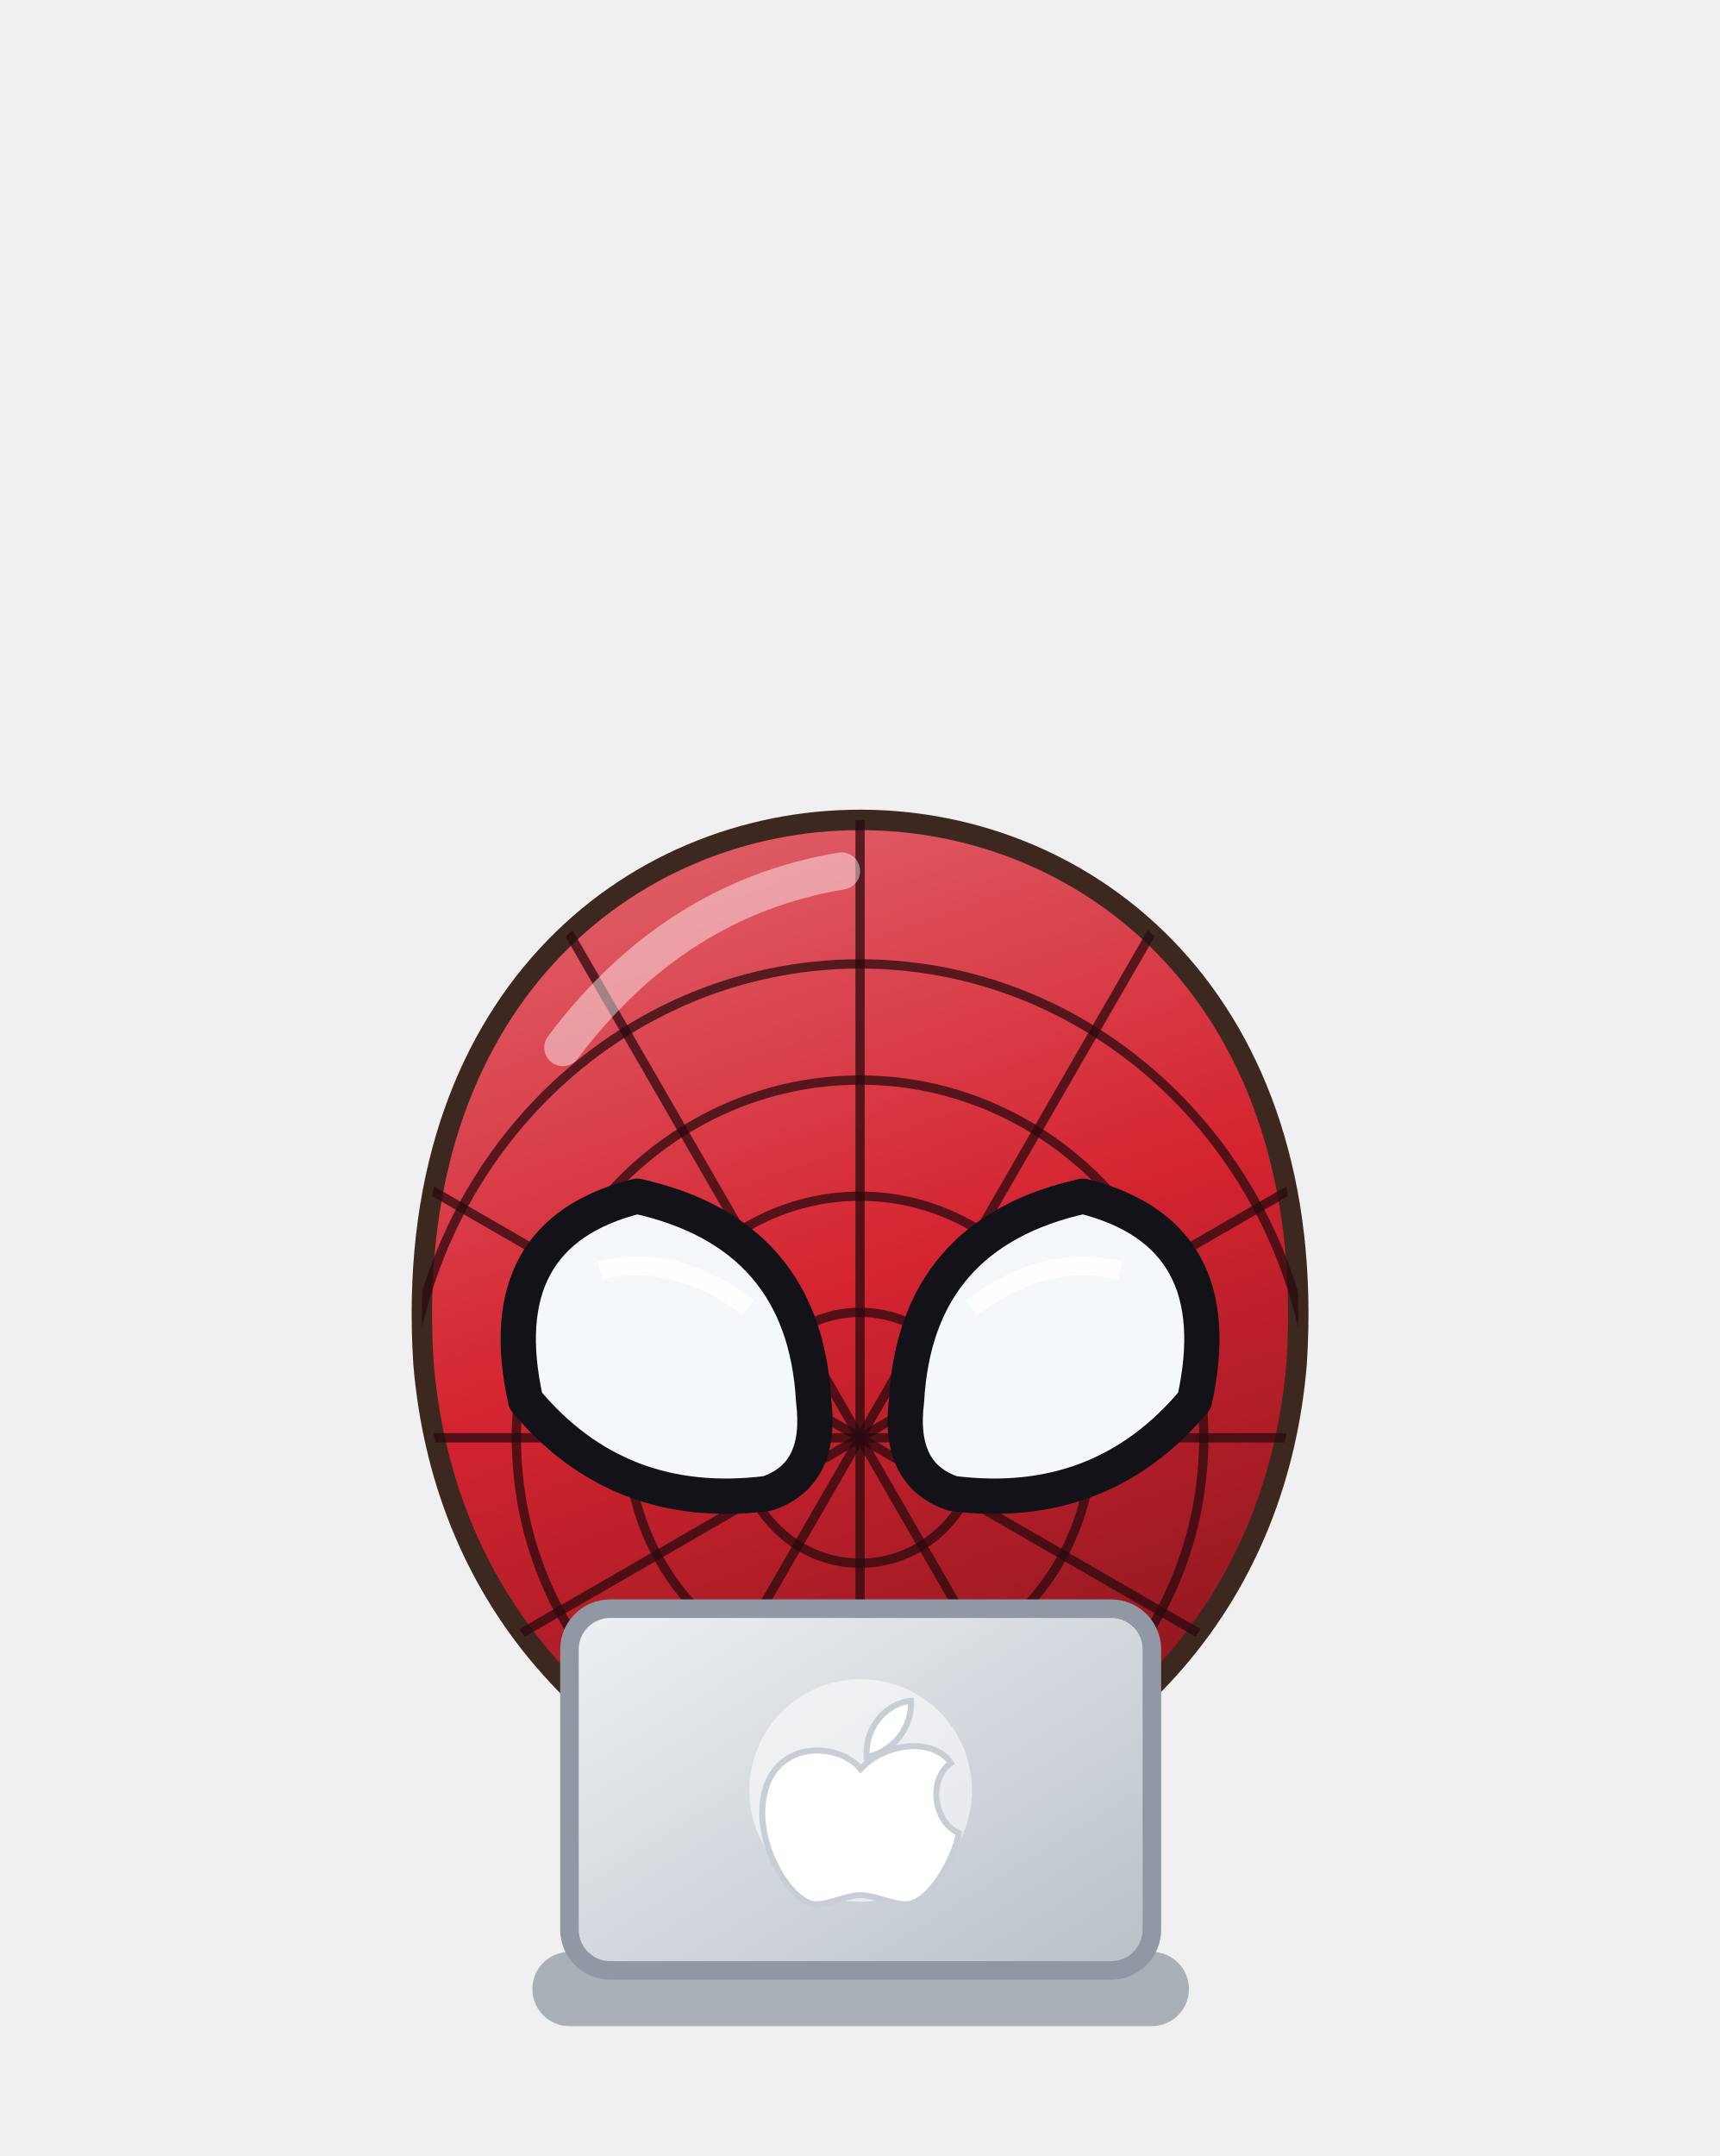
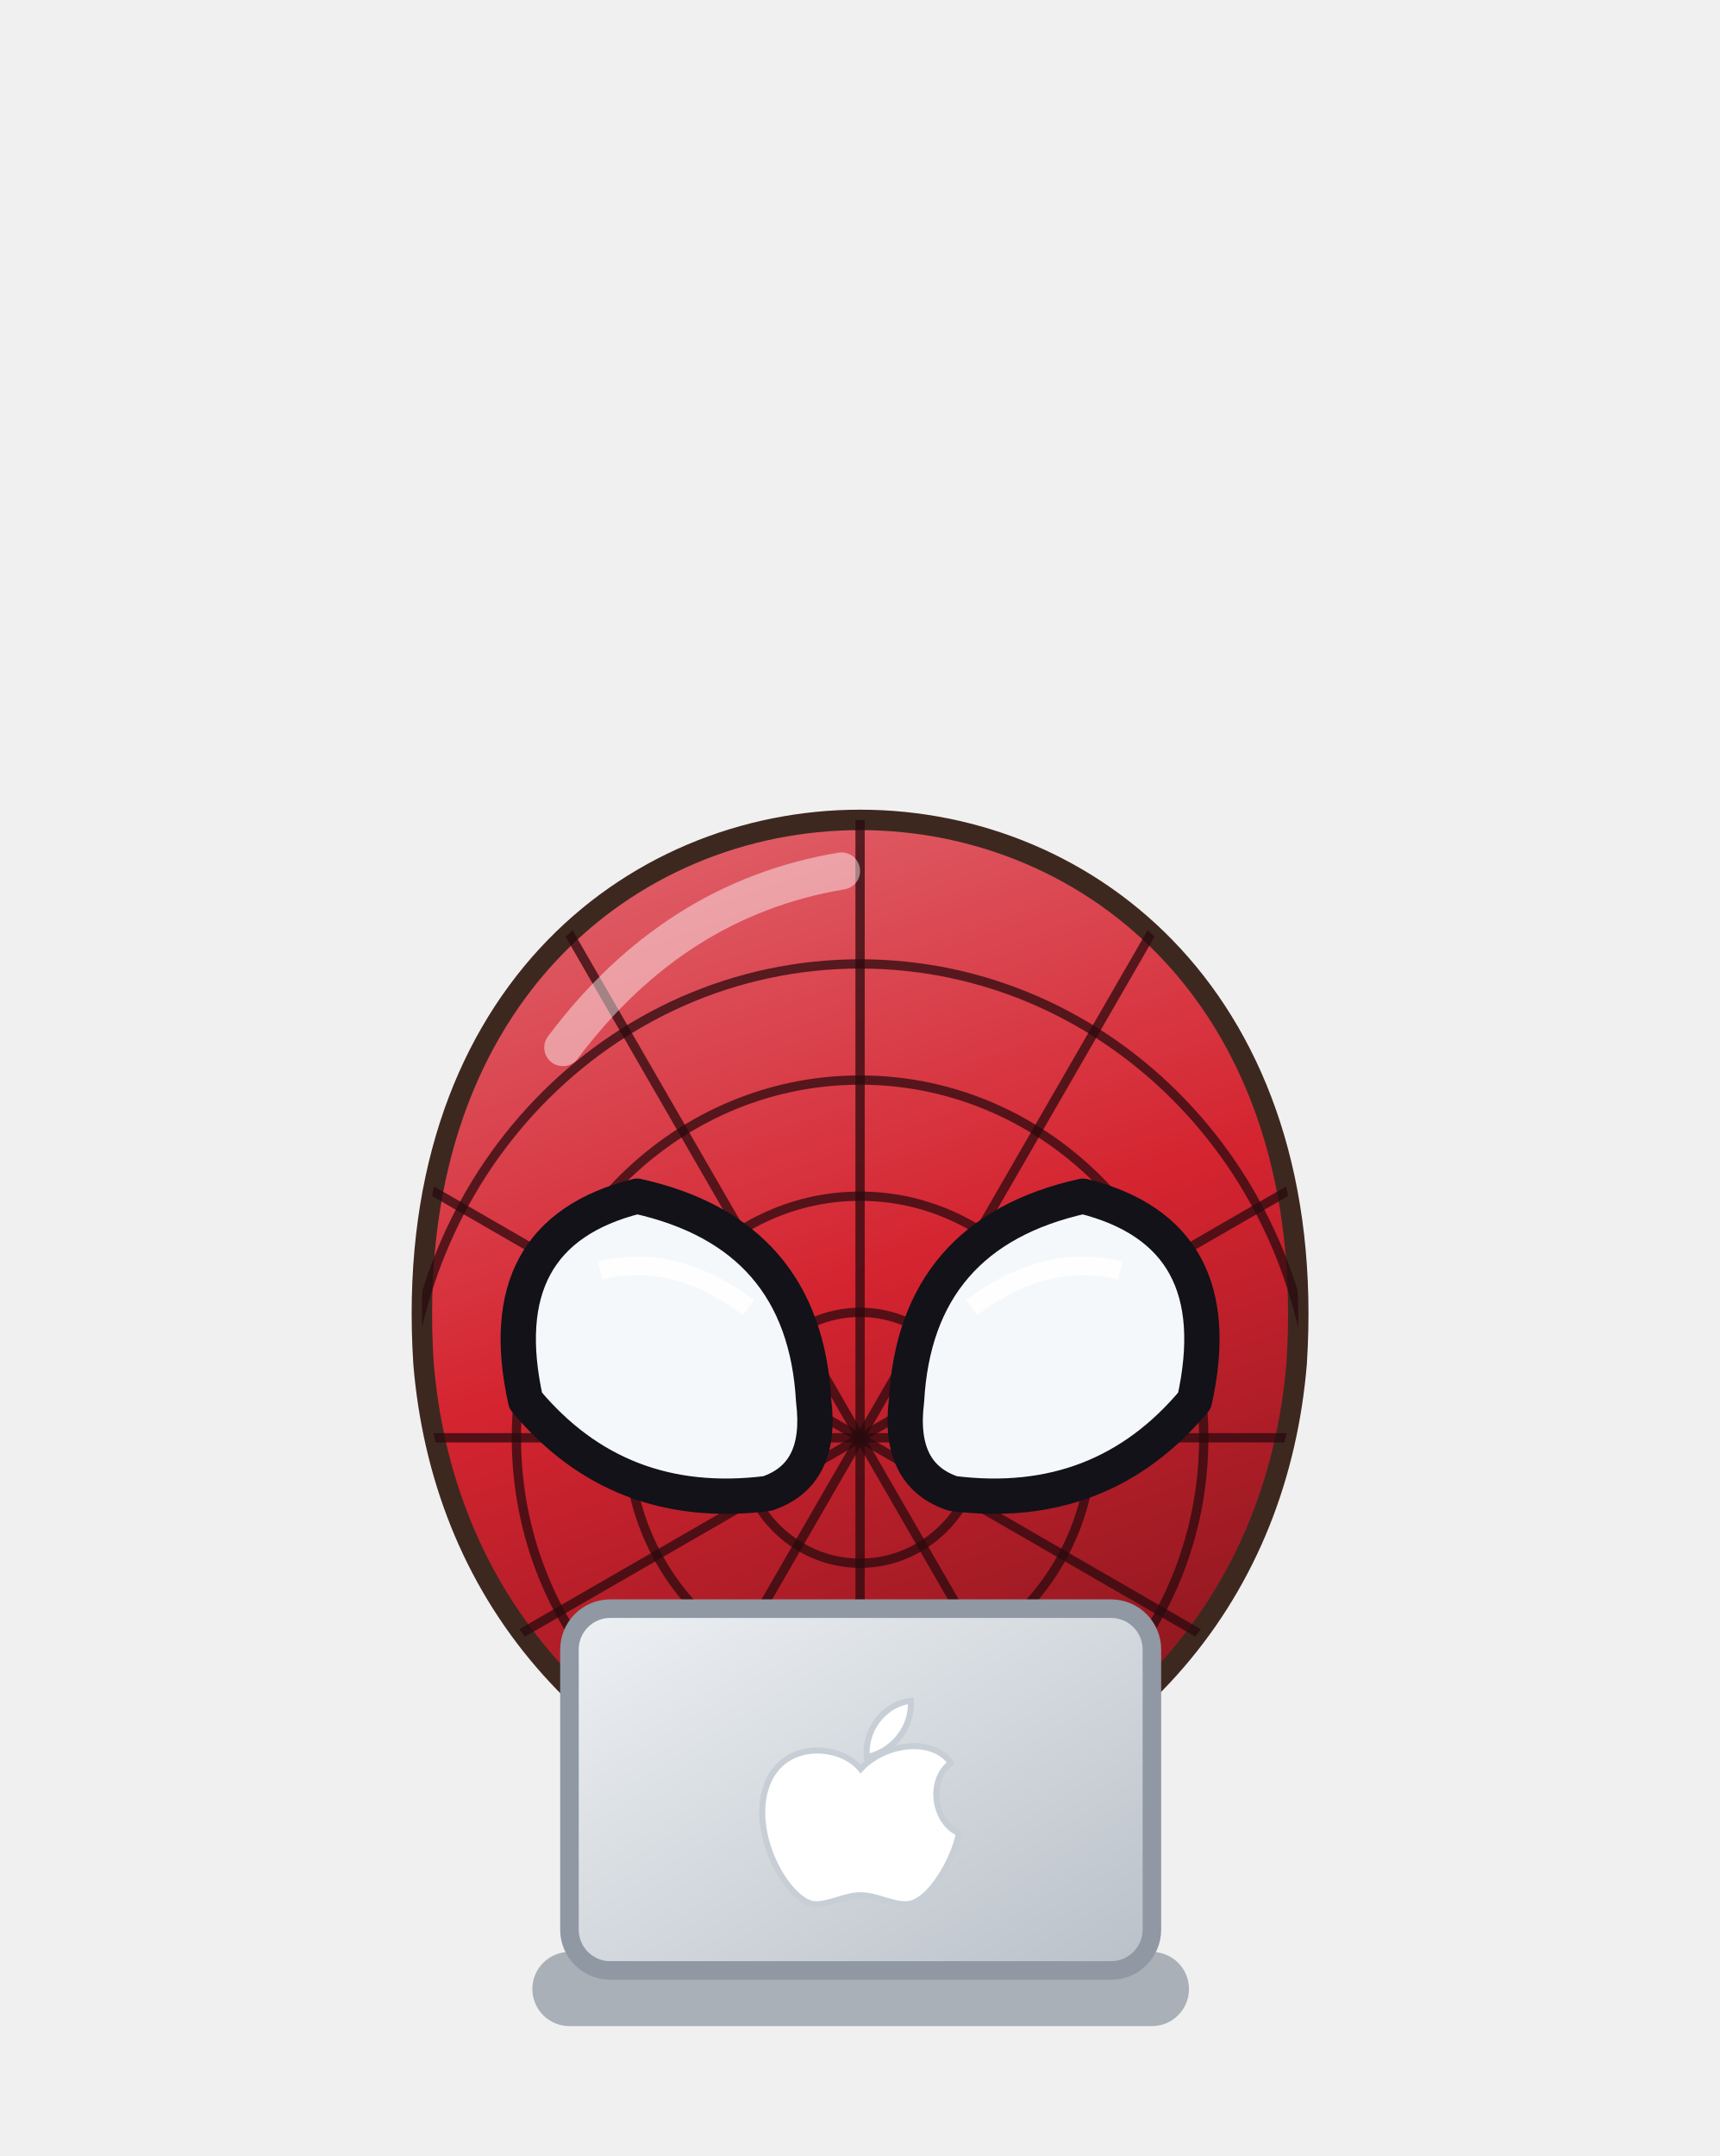
<svg xmlns="http://www.w3.org/2000/svg" viewBox="119.6 177.8 92.7 116.2" width="92.7" height="116.2">
  <svg x="119.6" y="177.8" viewBox="-120 -180 240 248.94" width="92.736" height="96.192">
    <defs>
      <linearGradient id="hair14" x1="0" y1="0" x2=".35" y2="1">
        <stop offset="0" stop-color="#4c4743" />
        <stop offset=".16" stop-color="#4c4743" />
        <stop offset=".16" stop-color="#2a2420" />
        <stop offset=".58" stop-color="#2a2420" />
        <stop offset=".58" stop-color="#262020" />
        <stop offset="1" stop-color="#221d1d" />
      </linearGradient>
      <radialGradient id="skin14" cx=".4" cy=".32" r=".85">
        <stop offset="0" stop-color="#ffe0c8" />
        <stop offset=".84" stop-color="#ffe0c8" />
        <stop offset=".84" stop-color="#f1cab1" />
        <stop offset="1" stop-color="#f1cab1" />
      </radialGradient>
      <linearGradient id="cloth14" x1="0" y1="0" x2=".45" y2="1">
        <stop offset="0" stop-color="#da4751" />
        <stop offset=".16" stop-color="#da4751" />
        <stop offset=".16" stop-color="#d42430" />
        <stop offset=".6" stop-color="#d42430" />
        <stop offset=".6" stop-color="#b2202d" />
        <stop offset="1" stop-color="#a31d29" />
      </linearGradient>
      <linearGradient id="iris14" x1="0" y1="0" x2="0" y2="1">
        <stop offset="0" stop-color="#211a12" />
        <stop offset=".5" stop-color="#4a3a2a" />
        <stop offset="1" stop-color="#9b9289" />
      </linearGradient>
      <linearGradient id="gold14" x1="0" y1="0" x2="1" y2="1">
        <stop offset="0" stop-color="#f6d27a" />
        <stop offset=".55" stop-color="#d9a63a" />
        <stop offset="1" stop-color="#a8761e" />
      </linearGradient>
      <linearGradient id="steel14" x1="0" y1="0" x2="1" y2="1">
        <stop offset="0" stop-color="#e4e8ee" />
        <stop offset=".5" stop-color="#9aa3ad" />
        <stop offset="1" stop-color="#5a606a" />
      </linearGradient>
      <linearGradient id="beard14" x1="0" y1="0" x2="0" y2="1">
        <stop offset="0" stop-color="#e6e6ea" />
        <stop offset="1" stop-color="#b8b8c2" />
      </linearGradient>
      <radialGradient id="hawkiris14" cx=".45" cy=".4" r=".7">
        <stop offset="0" stop-color="#ffe27a" />
        <stop offset=".6" stop-color="#e8a52a" />
        <stop offset="1" stop-color="#9a5a12" />
      </radialGradient>
      <linearGradient id="straw14" x1="0" y1="0" x2=".3" y2="1">
        <stop offset="0" stop-color="#ffe7aa" />
        <stop offset=".16" stop-color="#ffe7aa" />
        <stop offset=".16" stop-color="#ffe39a" />
        <stop offset=".58" stop-color="#ffe39a" />
        <stop offset=".58" stop-color="#e9b456" />
        <stop offset="1" stop-color="#d6a54f" />
      </linearGradient>
      <radialGradient id="blush14">
        <stop offset="0" stop-color="#ff7f86" stop-opacity=".9" />
        <stop offset="1" stop-color="#ff7f86" stop-opacity="0" />
      </radialGradient>
      <clipPath id="face14">
        <path d="M -46,-4 C -47,-38 -25,-55 0,-55 C 25,-55 47,-38 46,-4 C 45,23 26,43 0,44 C -26,43 -45,23 -46,-4 Z" />
      </clipPath>
      <clipPath id="torso14">
        <path d="M -30,50 C -34,68 -28,94 -26,124 L 26,124 C 28,94 34,68 30,50 C 18,40 -18,40 -30,50 Z" />
      </clipPath>
    </defs>
    <ellipse cx="0" cy="208" rx="42" ry="7" fill="#000000" opacity=".16" />
    <g transform="translate(0,67.2) scale(1.296,1.296) translate(0,-44)" />
    <g transform="translate(0,205) scale(1.0,0.76) translate(0,-205)">
      <path d="M -23.5,118 Q -24.5,160.0 -20.5,202 L -5.5,202 Q -1.5,160.0 -2.5,118 Z" fill="#2a4fb0" stroke="#3d2820" stroke-width="2.2" stroke-linejoin="round" />
      <path d="M -22,150 Q -24,175.0 -22,200 L -4,200 Q -2,175.0 -4,150 Z" fill="#d42430" stroke="#3d2820" stroke-width="2.2" stroke-linejoin="round" />
      <path d="M -18,154 L -18,196" stroke="#ffffff" stroke-width="2" opacity=".18" />
      <ellipse cx="-13" cy="205" rx="14" ry="7" fill="#1f1d26" stroke="#3d2820" stroke-width="2.2" stroke-linejoin="round" />
      <path d="M 2.5,118 Q 1.5,160.0 5.5,202 L 20.5,202 Q 24.5,160.0 23.5,118 Z" fill="#2a4fb0" stroke="#3d2820" stroke-width="2.2" stroke-linejoin="round" />
      <path d="M 4,150 Q 2,175.0 4,200 L 22,200 Q 24,175.0 22,150 Z" fill="#d42430" stroke="#3d2820" stroke-width="2.2" stroke-linejoin="round" />
      <path d="M 8,154 L 8,196" stroke="#ffffff" stroke-width="2" opacity=".18" />
      <ellipse cx="13" cy="205" rx="14" ry="7" fill="#1f1d26" stroke="#3d2820" stroke-width="2.2" stroke-linejoin="round" />
      <path d="M -30,50 C -34,68 -28,94 -26,124 L 26,124 C 28,94 34,68 30,50 C 18,40 -18,40 -30,50 Z" fill="url(#cloth14)" stroke="#3d2820" stroke-width="2.2" stroke-linejoin="round" />
      <g clip-path="url(#torso14)">
        <path d="M -30,50 C -34,68 -28,94 -26,124 L 26,124 C 28,94 34,68 30,50 C 18,40 -18,40 -30,50 Z" transform="translate(4,3)" fill="none" stroke="#ffffff" stroke-width="5" opacity=".3" />
        <path d="M -30,50 C -34,68 -28,94 -26,124 L 26,124 C 28,94 34,68 30,50 C 18,40 -18,40 -30,50 Z" transform="translate(-6,-2)" fill="none" stroke="#000000" stroke-width="9" opacity=".13" />
      </g>
      <g clip-path="url(#torso14)">
        <path d="M -40,40 L -16,40 L -12,130 L -40,130 Z M 40,40 L 16,40 L 12,130 L 40,130 Z" fill="#2a4fb0" />
        <path d="M -12,40 L -9.6,100" stroke="#2a0a0e" stroke-width=".9" opacity=".7" />
        <path d="M -4,40 L -3.2,100" stroke="#2a0a0e" stroke-width=".9" opacity=".7" />
        <path d="M 4,40 L 3.2,100" stroke="#2a0a0e" stroke-width=".9" opacity=".7" />
        <path d="M 12,40 L 9.6,100" stroke="#2a0a0e" stroke-width=".9" opacity=".7" />
        <path d="M -16,56 Q 0,60 16,56" stroke="#2a0a0e" stroke-width=".9" fill="none" opacity=".7" />
        <path d="M -16,70 Q 0,74 16,70" stroke="#2a0a0e" stroke-width=".9" fill="none" opacity=".7" />
        <path d="M -16,84 Q 0,88 16,84" stroke="#2a0a0e" stroke-width=".9" fill="none" opacity=".7" />
        <path d="M -16,98 Q 0,102 16,98" stroke="#2a0a0e" stroke-width=".9" fill="none" opacity=".7" />
      </g>
      <path d="M 0,58 L 0,78 M -3,64 L -10,58 M 3,64 L 10,58 M -3,70 L -11,74 M 3,70 L 11,74 M -2,74 L -8,84 M 2,74 L 8,84" stroke="#121218" stroke-width="2.2" stroke-linecap="round" />
      <ellipse cx="0" cy="66" rx="3" ry="6" fill="#121218" />
      <path d="M -28,54 L -38,84 L -31,102" stroke="#3d2820" stroke-width="17" fill="none" stroke-linecap="round" stroke-linejoin="round" />
      <path d="M -28,54 L -38,84 L -31,102" stroke="url(#cloth14)" stroke-width="12.6" fill="none" stroke-linecap="round" stroke-linejoin="round" />
      <path d="M -28,54 L -38,84 L -31,102" transform="translate(-2.6,-1)" stroke="#ffffff" stroke-width="2.6" fill="none" stroke-linecap="round" stroke-linejoin="round" opacity=".28" />
      <path d="M 28,54 L 38,84 L 31,102" stroke="#3d2820" stroke-width="17" fill="none" stroke-linecap="round" stroke-linejoin="round" />
      <path d="M 28,54 L 38,84 L 31,102" stroke="url(#cloth14)" stroke-width="12.6" fill="none" stroke-linecap="round" stroke-linejoin="round" />
      <path d="M 28,54 L 38,84 L 31,102" transform="translate(-2.6,-1)" stroke="#ffffff" stroke-width="2.6" fill="none" stroke-linecap="round" stroke-linejoin="round" opacity=".28" />
      <circle cx="-31" cy="102" r="8.5" fill="#d42430" stroke="#3d2820" stroke-width="2.2" />
      <circle cx="31" cy="102" r="8.5" fill="#d42430" stroke="#3d2820" stroke-width="2.2" />
      <path d="M -44,64 L -32,62 L -31,72 L -43,74 Z" fill="#d9a441" stroke="#3d2820" stroke-width="1.4" />
      <path d="M -10,34 L 10,34 L 9,46 Q 0,50 -9,46 Z" fill="#f1cab1" />
    </g>
    <g transform="translate(0,67.2) scale(1.296,1.296) translate(0,-44)">
      <path d="M -46,-4 C -47,-38 -25,-55 0,-55 C 25,-55 47,-38 46,-4 C 45,23 26,43 0,44 C -26,43 -45,23 -46,-4 Z" fill="url(#skin14)" stroke="#3d2820" stroke-width="2.2" stroke-linejoin="round" />
      <g clip-path="url(#face14)">
        <path d="M -46,-4 C -47,-38 -25,-55 0,-55 C 25,-55 47,-38 46,-4 C 45,23 26,43 0,44 C -26,43 -45,23 -46,-4 Z" transform="translate(3.5,2.5)" fill="none" stroke="#ffffff" stroke-width="3.4" opacity=".45" />
      </g>
      <g clip-path="url(#face14)">
        <path d="M 0,0 Z" transform="translate(0,6)" fill="#e7bca4" opacity=".5" />
      </g>
      <ellipse cx="-17" cy="8" rx="10" ry="9" fill="#ffffff" />
      <ellipse cx="-17" cy="9" rx="8.6" ry="8" fill="url(#iris14)" />
      <ellipse cx="-17" cy="4.0" rx="8.6" ry="3.8" fill="#1e1612" opacity=".38" />
      <ellipse cx="-17" cy="9" rx="8.6" ry="8" fill="none" stroke="#211a12" stroke-width="1.1" />
      <ellipse cx="-17" cy="10" rx="4" ry="4.05" fill="#1e1612" />
      <ellipse cx="-17" cy="13.9" rx="5" ry="2.0" fill="#ffffff" opacity=".28" />
      <circle cx="-13.5" cy="4.85" r="2.4" fill="#ffffff" />
      <circle cx="-20.2" cy="12.05" r="1.6" fill="#ffffff" opacity=".9" />
      <path d="M -28,-1.5 Q -17,-11.1 -6,-5.3" stroke="#2b1d18" stroke-width="3.4" fill="none" stroke-linecap="round" />
      <path d="M -29,-6 L -5,-10" stroke="#2b1d18" stroke-width="3.4" stroke-linecap="round" />
      <ellipse cx="17" cy="8" rx="10" ry="9" fill="#ffffff" />
      <ellipse cx="17" cy="9" rx="8.6" ry="8" fill="url(#iris14)" />
      <ellipse cx="17" cy="4.0" rx="8.6" ry="3.8" fill="#1e1612" opacity=".38" />
      <ellipse cx="17" cy="9" rx="8.6" ry="8" fill="none" stroke="#211a12" stroke-width="1.1" />
      <ellipse cx="17" cy="10" rx="4" ry="4.05" fill="#1e1612" />
      <ellipse cx="17" cy="13.9" rx="5" ry="2.0" fill="#ffffff" opacity=".28" />
      <circle cx="20.5" cy="4.85" r="2.4" fill="#ffffff" />
      <circle cx="13.8" cy="12.05" r="1.6" fill="#ffffff" opacity=".9" />
      <path d="M 6,-1.5 Q 17,-11.1 28,-5.3" stroke="#2b1d18" stroke-width="3.4" fill="none" stroke-linecap="round" />
      <path d="M 5,-10 L 29,-6" stroke="#2b1d18" stroke-width="3.4" stroke-linecap="round" />
      <path d="M -6,27 Q 2,29 8,23" stroke="#3d2820" stroke-width="2.4" fill="none" stroke-linecap="round" />
      <ellipse cx="-27" cy="22" rx="11" ry="6" fill="url(#blush14)" opacity="0.40" />
      <ellipse cx="27" cy="22" rx="11" ry="6" fill="url(#blush14)" opacity="0.40" />
      <path d="M -1,17 Q 1,19 2,17" stroke="#a78d7c" stroke-width="1.8" fill="none" stroke-linecap="round" />
      <path d="M 0,0 Z" fill="url(#hair14)" stroke="#3d2820" stroke-width="2.2" stroke-linejoin="round" />
      <path d="M -12,44 L 12,44 L 12,60 L -12,60 Z" fill="#c41e2a" stroke="#3d2820" stroke-width="1.6" />
      <defs>
        <linearGradient id="ms14" x1="0" y1="0" x2=".3" y2="1">
          <stop offset="0" stop-color="#e16a72" />
          <stop offset=".55" stop-color="#d42430" />
          <stop offset="1" stop-color="#901820" />
        </linearGradient>
      </defs>
      <defs>
        <clipPath id="mk14">
          <path d="M -47,0 C -52,-78 52,-78 47,0 C 45,24 30,44 0,52 C -30,44 -45,24 -47,0 Z" />
        </clipPath>
      </defs>
      <path d="M -47,0 C -52,-78 52,-78 47,0 C 45,24 30,44 0,52 C -30,44 -45,24 -47,0 Z" fill="url(#ms14)" stroke="#3d2820" stroke-width="2.2" stroke-linejoin="round" />
      <g clip-path="url(#mk14)">
        <path d="M 0,8 L -80.0,8.0" stroke="#2a0a0e" stroke-width="1" opacity=".75" />
        <path d="M 0,8 L -69.3,-32.0" stroke="#2a0a0e" stroke-width="1" opacity=".75" />
        <path d="M 0,8 L -40.0,-61.3" stroke="#2a0a0e" stroke-width="1" opacity=".75" />
        <path d="M 0,8 L 0.0,-72.0" stroke="#2a0a0e" stroke-width="1" opacity=".75" />
        <path d="M 0,8 L 40.0,-61.3" stroke="#2a0a0e" stroke-width="1" opacity=".75" />
        <path d="M 0,8 L 69.3,-32.0" stroke="#2a0a0e" stroke-width="1" opacity=".75" />
        <path d="M 0,8 L 80.0,8.0" stroke="#2a0a0e" stroke-width="1" opacity=".75" />
        <path d="M 0,8 L 69.3,48.0" stroke="#2a0a0e" stroke-width="1" opacity=".75" />
        <path d="M 0,8 L 40.0,77.3" stroke="#2a0a0e" stroke-width="1" opacity=".75" />
        <path d="M 0,8 L 0.0,88.0" stroke="#2a0a0e" stroke-width="1" opacity=".75" />
        <path d="M 0,8 L -40.0,77.3" stroke="#2a0a0e" stroke-width="1" opacity=".75" />
        <path d="M 0,8 L -69.3,48.0" stroke="#2a0a0e" stroke-width="1" opacity=".75" />
        <ellipse cx="0" cy="8" rx="13" ry="13.5" fill="none" stroke="#2a0a0e" stroke-width="1" opacity=".75" />
        <ellipse cx="0" cy="8" rx="25" ry="26.0" fill="none" stroke="#2a0a0e" stroke-width="1" opacity=".75" />
        <ellipse cx="0" cy="8" rx="37" ry="38.5" fill="none" stroke="#2a0a0e" stroke-width="1" opacity=".75" />
        <ellipse cx="0" cy="8" rx="49" ry="51.0" fill="none" stroke="#2a0a0e" stroke-width="1" opacity=".75" />
      </g>
      <path d="M -5,4 Q -6,-14 -24,-18 Q -40,-14 -36,4 Q -26,16 -10,14 Q -4,12 -5,4 Z" fill="#f4f8fb" stroke="#121218" stroke-width="3.8" stroke-linejoin="round" />
      <path d="M -12,-6 Q -20,-12 -28,-10" stroke="#ffffff" stroke-width="2" fill="none" opacity=".9" />
      <path d="M 5,4 Q 6,-14 24,-18 Q 40,-14 36,4 Q 26,16 10,14 Q 4,12 5,4 Z" fill="#f4f8fb" stroke="#121218" stroke-width="3.8" stroke-linejoin="round" />
      <path d="M 12,-6 Q 20,-12 28,-10" stroke="#ffffff" stroke-width="2" fill="none" opacity=".9" />
      <path d="M -32,-34 Q -20,-50 -2,-53" stroke="#ffffff" stroke-width="4" fill="none" stroke-linecap="round" opacity=".45" />
    </g>
    <g transform="translate(0,205) scale(1.0,0.76) translate(0,-205)" />
  </svg>
  <circle cx="154.0" cy="280.0" r="3.3" fill="#ffe0c8" stroke="#3d2820" stroke-width="1.1" />
  <circle cx="178.0" cy="280.0" r="3.3" fill="#ffe0c8" stroke="#3d2820" stroke-width="1.1" />
  <defs>
    <linearGradient id="lp15" x1="0" y1="0" x2="1" y2="1">
      <stop offset="0" stop-color="#eef1f4" />
      <stop offset="1" stop-color="#b9c0c8" />
    </linearGradient>
  </defs>
  <rect x="148.3" y="283.0" width="35.4" height="4" rx="2" fill="#a9b0b8" />
  <rect x="150.3" y="264.5" width="31.4" height="19.5" rx="2.2" fill="url(#lp15)" stroke="#8f98a3" stroke-width="1" />
-   <ellipse cx="166.0" cy="274.3" rx="6.0" ry="6.0" fill="#ffffff" opacity=".55" />
  <path d="M 0,-4 C -2,-6.5 -8,-7 -9.5,-2 C -11,3 -7,9.5 -4.5,9.5 C -3,9.5 -1.5,8.6 0,8.6 C 1.5,8.6 3,9.5 4.5,9.5 C 7,9.5 9.5,4.5 9.8,2.4 C 7.4,1.4 6.6,-2.8 9,-4.6 C 7.2,-7.2 2.4,-6.6 0,-4 Z M 0.6,-5.2 C 0.4,-8.4 2.8,-10.6 5,-10.8 C 5.2,-8 3,-5.6 0.6,-5.2 Z" transform="translate(166.0,275.3) scale(0.54)" fill="#ffffff" stroke="#c8ced6" stroke-width=".6" />
</svg>
